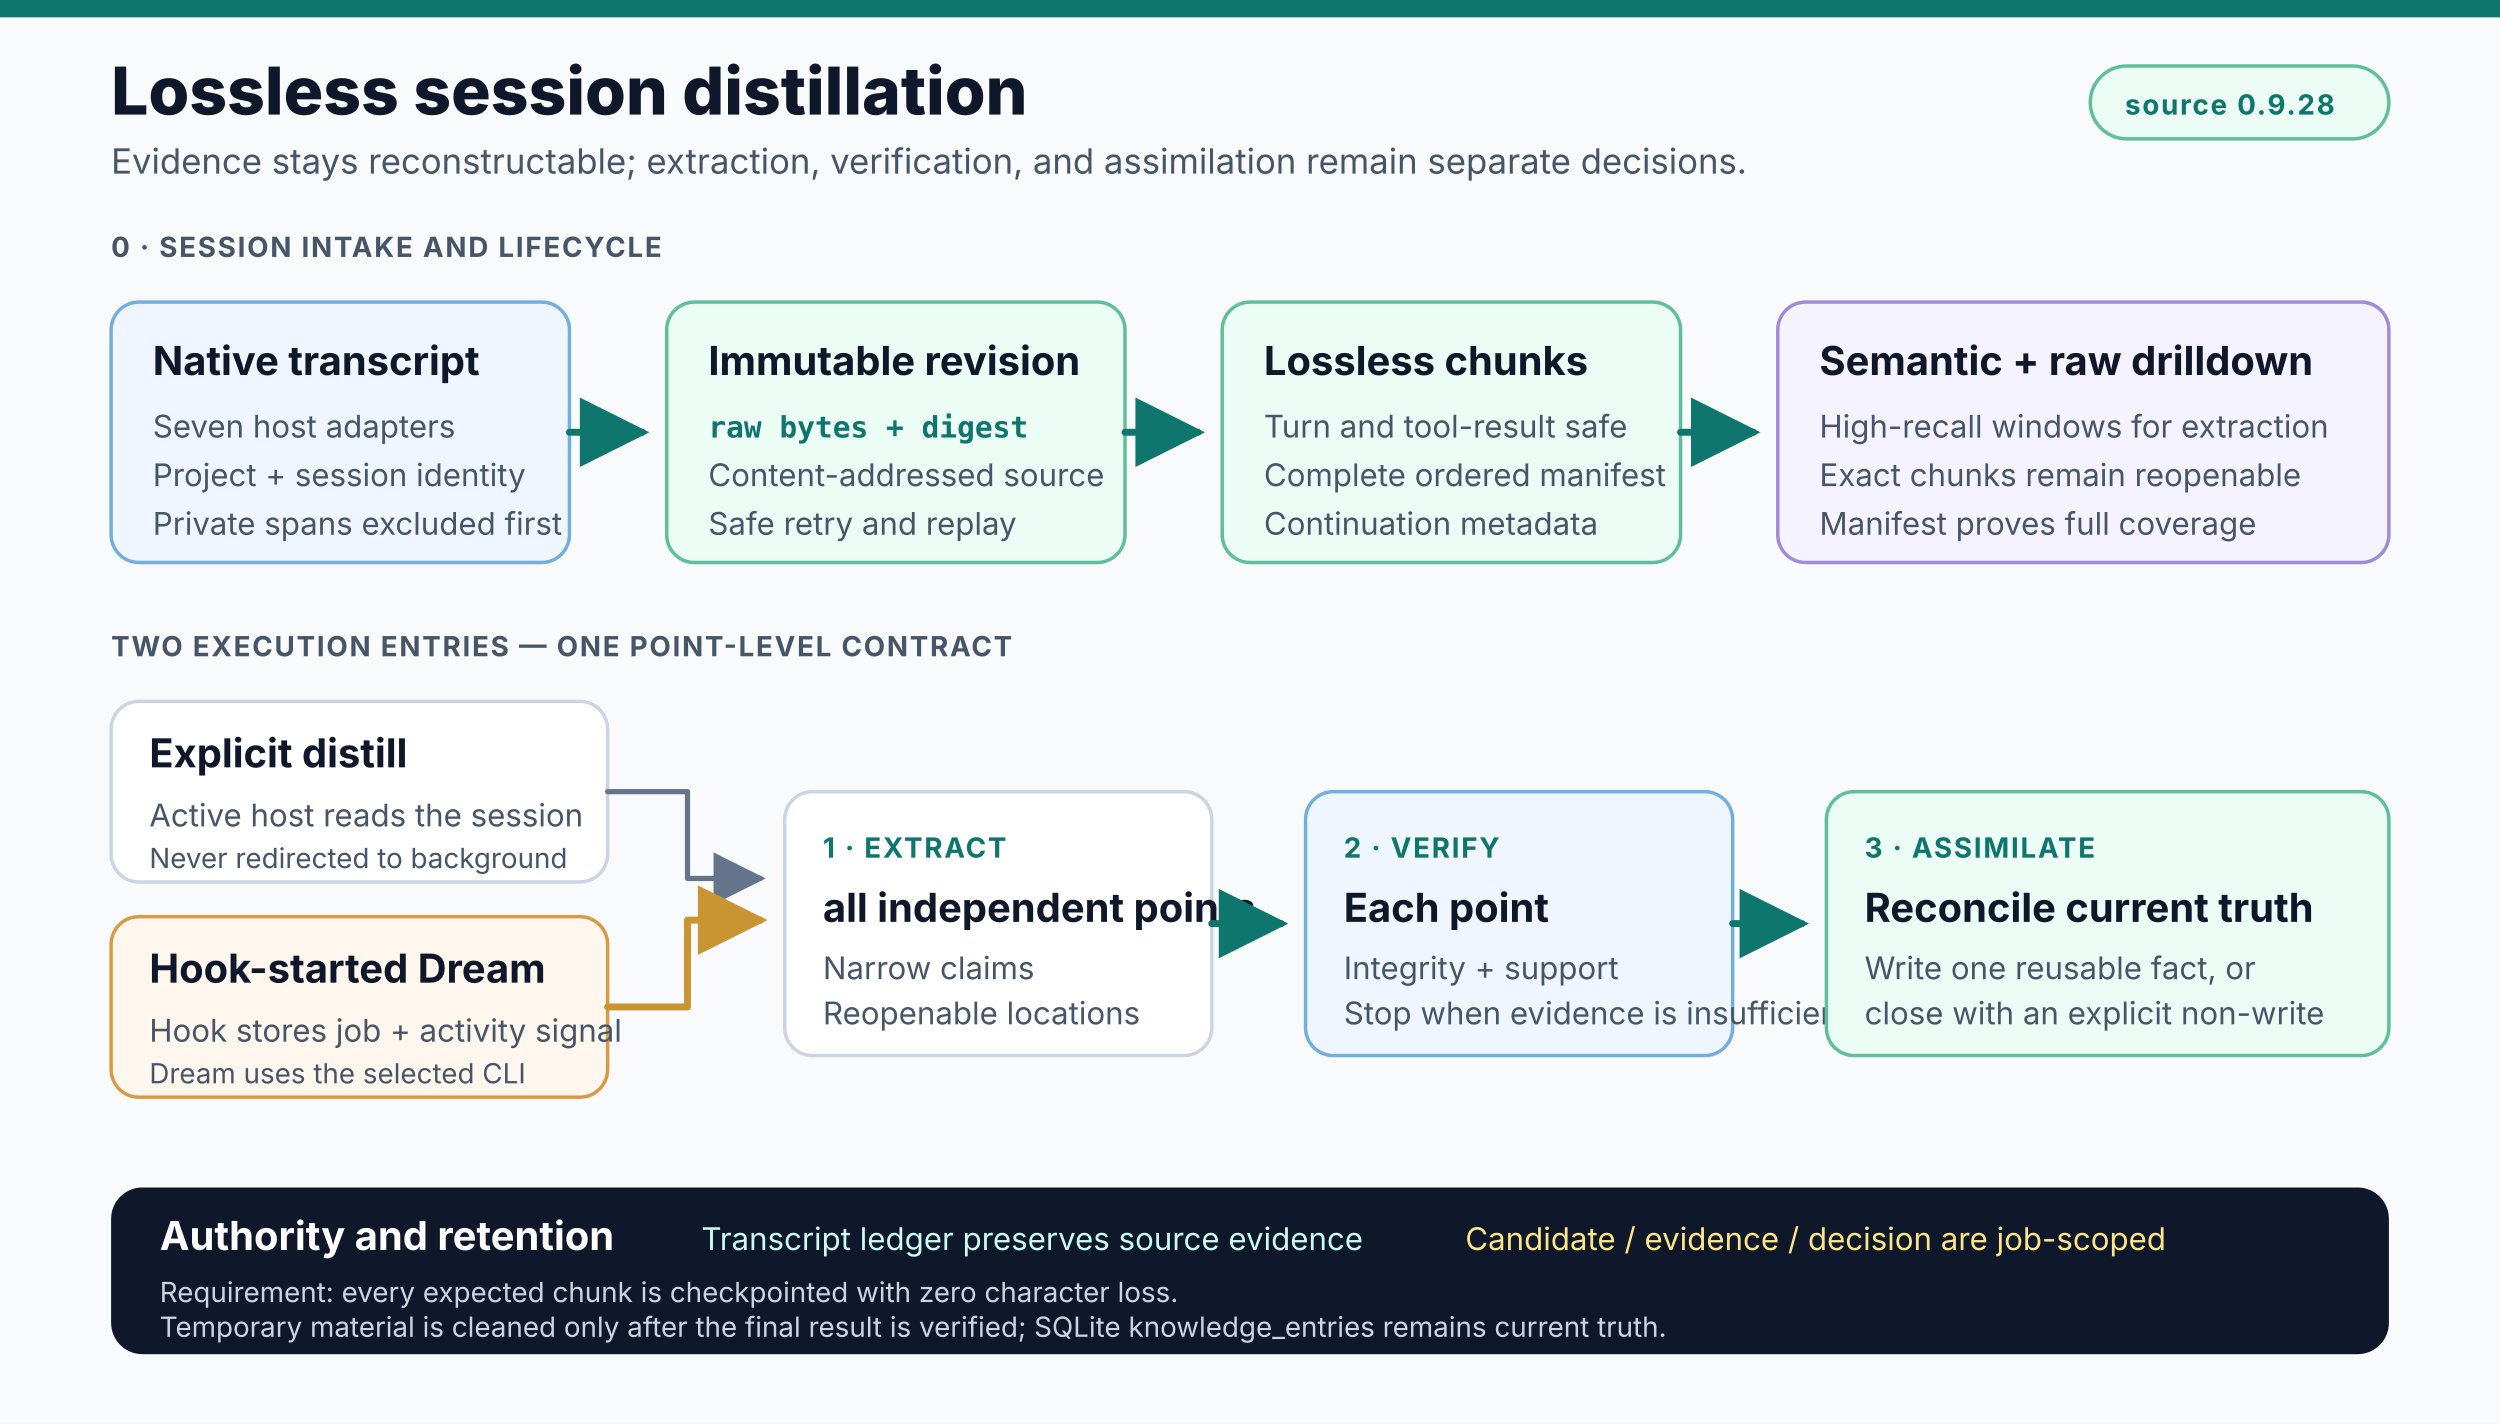
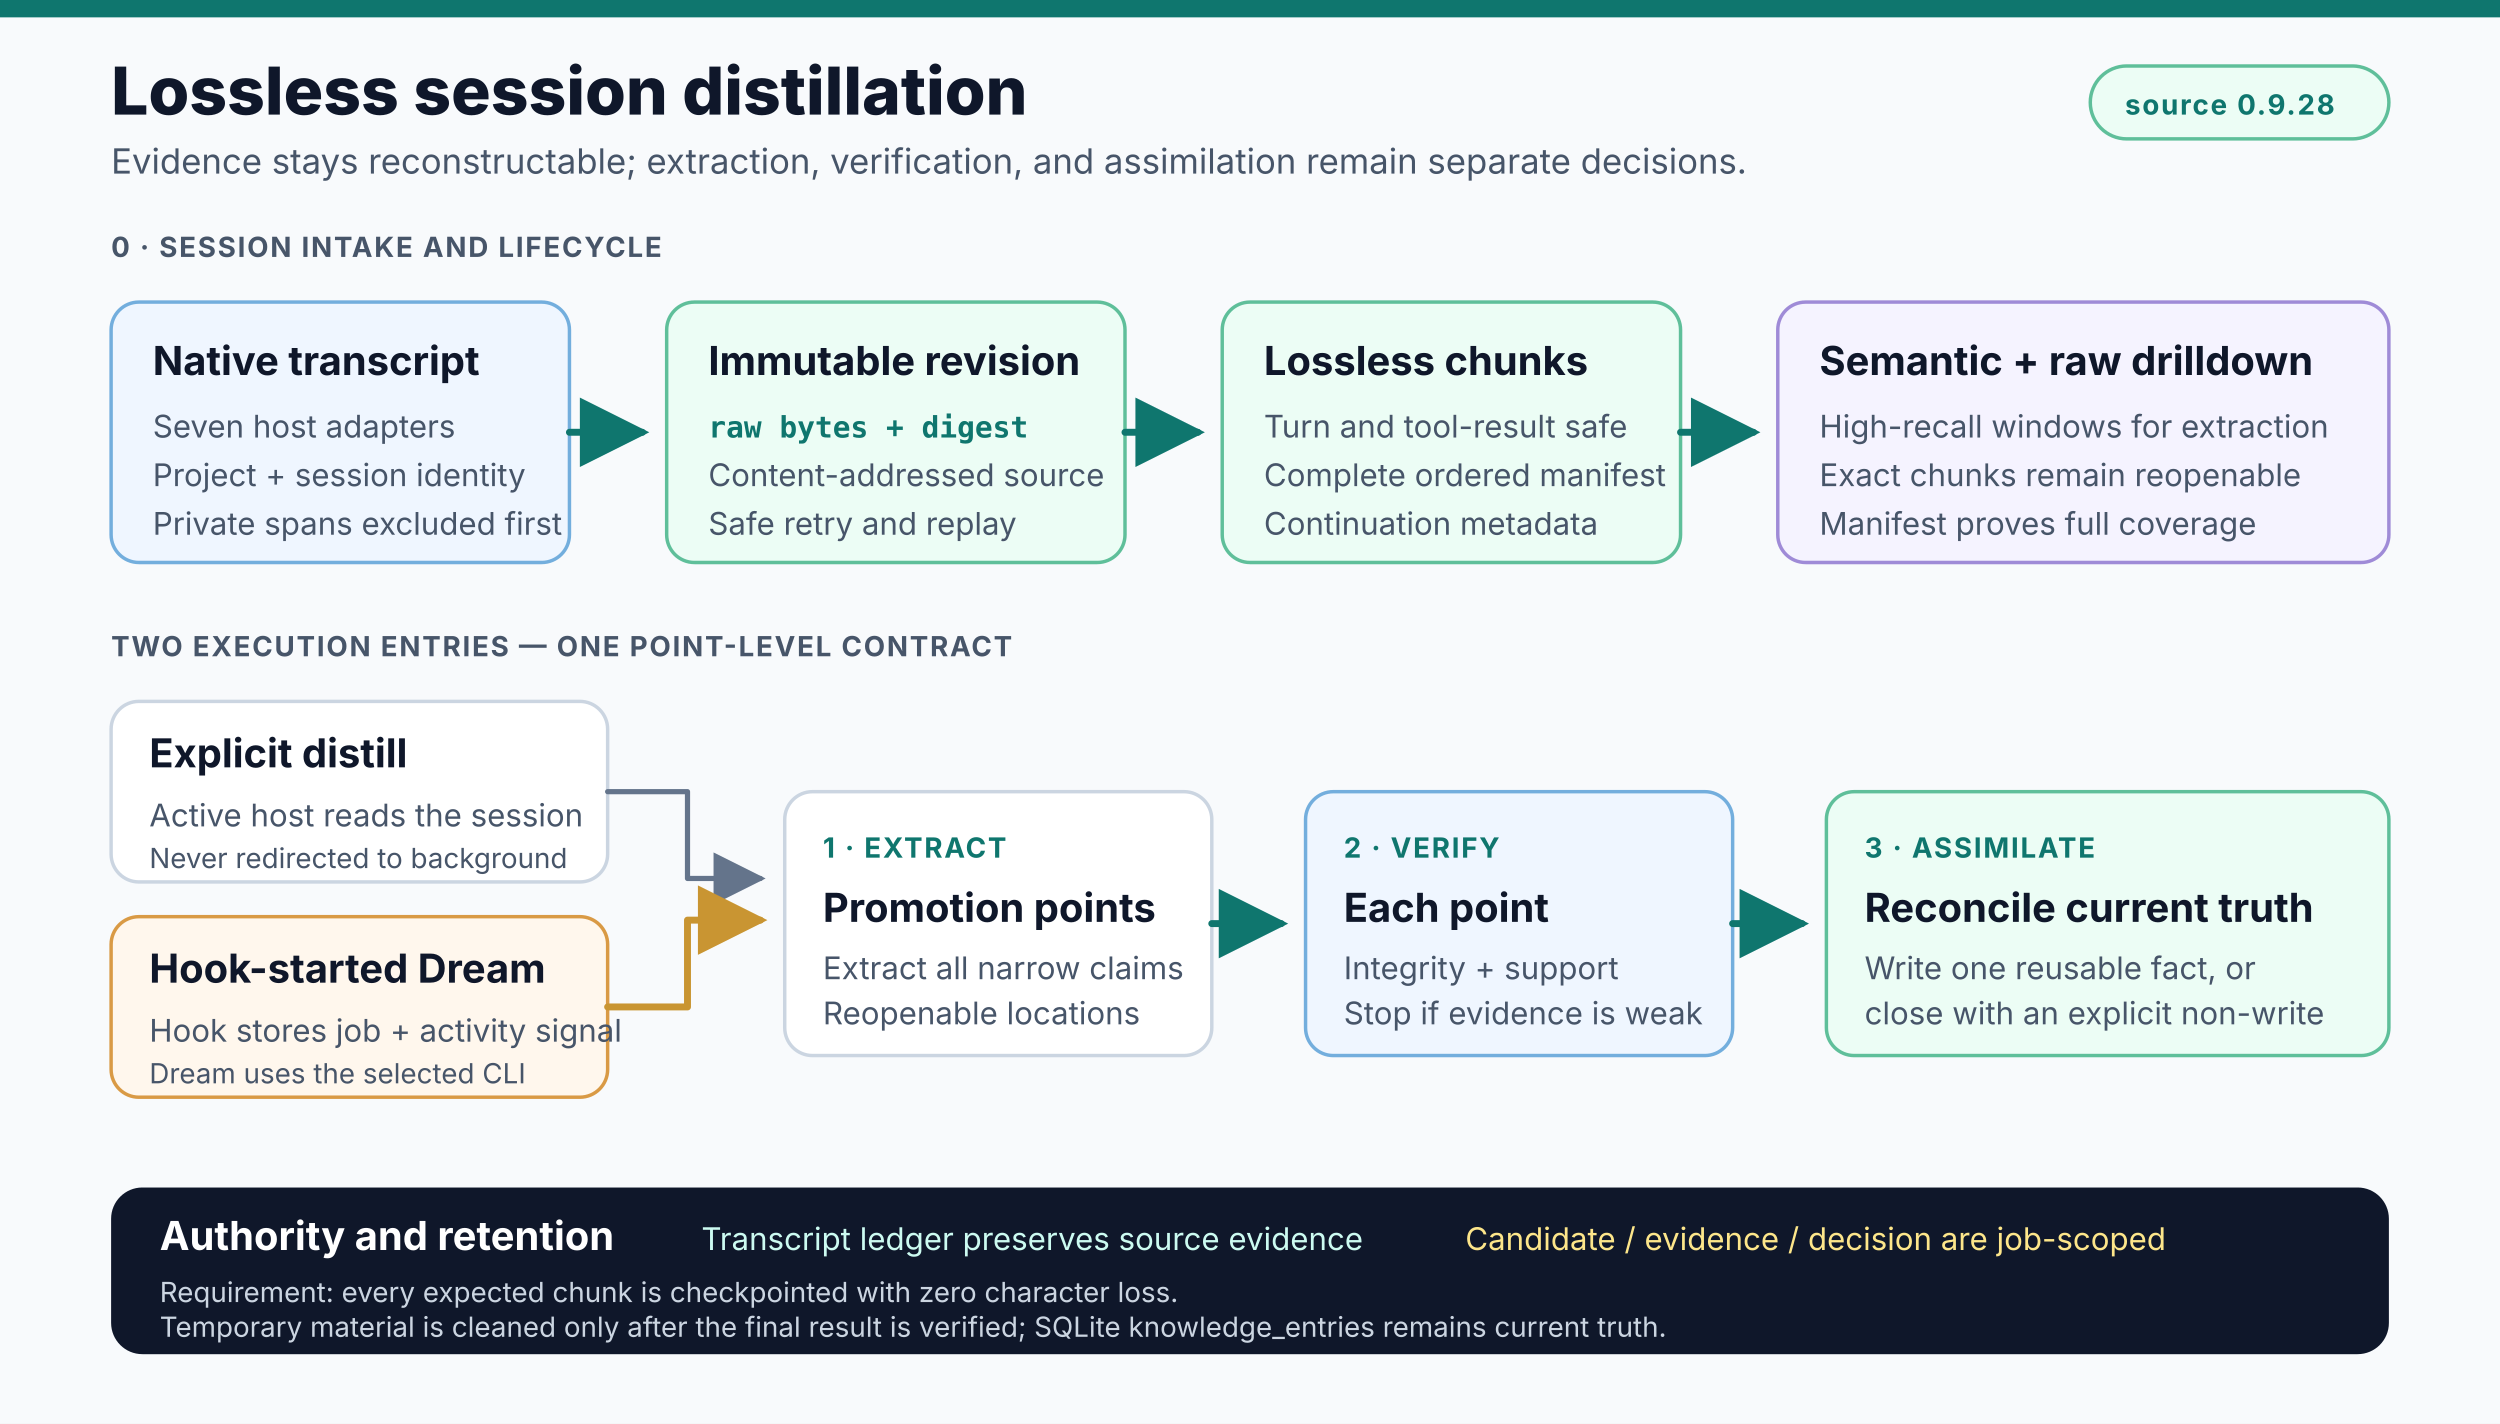
<svg xmlns="http://www.w3.org/2000/svg" width="1440" height="820" viewBox="0 0 1440 820" role="img" aria-labelledby="title desc">
  <defs>
    <style>
      text{font-family:Inter,ui-sans-serif,system-ui,-apple-system,"Segoe UI",sans-serif}
      .bg{fill:#f8fafc}.ink{fill:#0f172a}.muted{fill:#475569}.teal{fill:#0f766e}
      .card{fill:#fff;stroke:#cbd5e1;stroke-width:2}.source{fill:#eff6ff;stroke:#73aedd;stroke-width:2}
      .soft{fill:#ecfdf5;stroke:#5fbf9a;stroke-width:2}.warm{fill:#fff7ed;stroke:#d99a45;stroke-width:2}
      .violet{fill:#f5f3ff;stroke:#9f8bd7;stroke-width:2}.dark{fill:#0f172a}
      .title{font-size:38px;font-weight:760}.subtitle{font-size:20px}.eyebrow{font-size:16px;font-weight:750;letter-spacing:1px}
      .heading{font-size:23px;font-weight:750}.body{font-size:18px}.small{font-size:16px}.code{font:650 17px "Cascadia Mono",Consolas,monospace}
      .line{fill:none;stroke:#0f766e;stroke-width:4;stroke-linecap:round;stroke-linejoin:round;marker-end:url(#arrow)}
      .branch{fill:none;stroke:#64748b;stroke-width:3;stroke-linecap:round;stroke-linejoin:round;marker-end:url(#grayArrow)}
      .hook{fill:none;stroke:#c99532;stroke-width:4;stroke-linecap:round;stroke-linejoin:round;marker-end:url(#goldArrow)}
    </style>
    <marker id="arrow" markerWidth="12" markerHeight="12" refX="10" refY="6" orient="auto">
      <path d="M1 1l10 5-10 5z" fill="#0f766e" />
    </marker>
    <marker id="grayArrow" markerWidth="12" markerHeight="12" refX="10" refY="6" orient="auto">
      <path d="M1 1l10 5-10 5z" fill="#64748b" />
    </marker>
    <marker id="goldArrow" markerWidth="12" markerHeight="12" refX="10" refY="6" orient="auto">
      <path d="M1 1l10 5-10 5z" fill="#c99532" />
    </marker>
  </defs>
  <rect class="bg" width="1440" height="820" />
  <rect class="teal" width="1440" height="10" />
  <text x="64" y="66" class="title ink">Lossless session distillation</text>
  <text x="64" y="100" class="subtitle muted">Evidence stays reconstructable; extraction, verification, and assimilation remain separate decisions.</text>
  <g transform="translate(1204 38)">
    <rect class="soft" width="172" height="42" rx="21" />
    <text x="20" y="28" class="eyebrow teal">source 0.9.28</text>
  </g>
  <text x="64" y="148" class="eyebrow muted">0 · SESSION INTAKE AND LIFECYCLE</text>
  <g transform="translate(64 174)">
    <rect class="source" width="264" height="150" rx="16" />
    <text x="24" y="42" class="heading ink">Native transcript</text>
    <text x="24" y="78" class="body muted">Seven host adapters</text>
    <text x="24" y="106" class="body muted">Project + session identity</text>
    <text x="24" y="134" class="body muted">Private spans excluded first</text>
  </g>
  <path class="line" d="M328 249h42" />
  <g transform="translate(384 174)">
    <rect class="soft" width="264" height="150" rx="16" />
    <text x="24" y="42" class="heading ink">Immutable revision</text>
    <text x="24" y="78" class="code teal">raw bytes + digest</text>
    <text x="24" y="106" class="body muted">Content-addressed source</text>
    <text x="24" y="134" class="body muted">Safe retry and replay</text>
  </g>
  <path class="line" d="M648 249h42" />
  <g transform="translate(704 174)">
    <rect class="soft" width="264" height="150" rx="16" />
    <text x="24" y="42" class="heading ink">Lossless chunks</text>
    <text x="24" y="78" class="body muted">Turn and tool-result safe</text>
    <text x="24" y="106" class="body muted">Complete ordered manifest</text>
    <text x="24" y="134" class="body muted">Continuation metadata</text>
  </g>
  <path class="line" d="M968 249h42" />
  <g transform="translate(1024 174)">
    <rect class="violet" width="352" height="150" rx="16" />
    <text x="24" y="42" class="heading ink">Semantic + raw drilldown</text>
    <text x="24" y="78" class="body muted">High-recall windows for extraction</text>
    <text x="24" y="106" class="body muted">Exact chunks remain reopenable</text>
    <text x="24" y="134" class="body muted">Manifest proves full coverage</text>
  </g>
  <text x="64" y="378" class="eyebrow muted">TWO EXECUTION ENTRIES — ONE POINT-LEVEL CONTRACT</text>
  <g transform="translate(64 404)">
    <rect class="card" width="286" height="104" rx="16" />
    <text x="22" y="38" class="heading ink">Explicit distill</text>
    <text x="22" y="72" class="body muted">Active host reads the session</text>
    <text x="22" y="96" class="small muted">Never redirected to background</text>
  </g>
  <g transform="translate(64 528)">
    <rect class="warm" width="286" height="104" rx="16" />
    <text x="22" y="38" class="heading ink">Hook-started Dream</text>
    <text x="22" y="72" class="body muted">Hook stores job + activity signal</text>
    <text x="22" y="96" class="small muted">Dream uses the selected CLI</text>
  </g>
  <path class="branch" d="M350 456h46v50h42" />
  <path class="hook" d="M350 580h46v-50h42" />
  <g transform="translate(452 456)">
    <rect class="card" width="246" height="152" rx="16" />
    <text x="22" y="38" class="eyebrow teal">1 · EXTRACT</text>
-     <text x="22" y="75" class="heading ink">all independent points</text>
-     <text x="22" y="108" class="body muted">Narrow claims</text>
+     <text x="22" y="75" class="heading ink">Promotion points</text>
+     <text x="22" y="108" class="body muted">Extract all narrow claims</text>
    <text x="22" y="134" class="body muted">Reopenable locations</text>
  </g>
  <path class="line" d="M698 532h40" />
  <g transform="translate(752 456)">
    <rect class="source" width="246" height="152" rx="16" />
    <text x="22" y="38" class="eyebrow teal">2 · VERIFY</text>
    <text x="22" y="75" class="heading ink">Each point</text>
    <text x="22" y="108" class="body muted">Integrity + support</text>
-     <text x="22" y="134" class="body muted">Stop when evidence is insufficient</text>
+     <text x="22" y="134" class="body muted">Stop if evidence is weak</text>
  </g>
  <path class="line" d="M998 532h40" />
  <g transform="translate(1052 456)">
    <rect class="soft" width="324" height="152" rx="16" />
    <text x="22" y="38" class="eyebrow teal">3 · ASSIMILATE</text>
    <text x="22" y="75" class="heading ink">Reconcile current truth</text>
    <text x="22" y="108" class="body muted">Write one reusable fact, or</text>
    <text x="22" y="134" class="body muted">close with an explicit non-write</text>
  </g>
  <g transform="translate(64 684)">
    <rect class="dark" width="1312" height="96" rx="18" />
    <text x="28" y="36" class="heading" fill="#fff">Authority and retention</text>
    <text x="340" y="36" class="body" fill="#ccfbf1">Transcript ledger preserves source evidence</text>
    <text x="780" y="36" class="body" fill="#fde68a">Candidate / evidence / decision are job-scoped</text>
    <text x="28" y="66" class="small" fill="#cbd5e1">Requirement: every expected chunk is checkpointed with zero character loss.</text>
    <text x="28" y="86" class="small" fill="#cbd5e1">Temporary material is cleaned only after the final result is verified; SQLite knowledge_entries remains current truth.</text>
  </g>
</svg>
